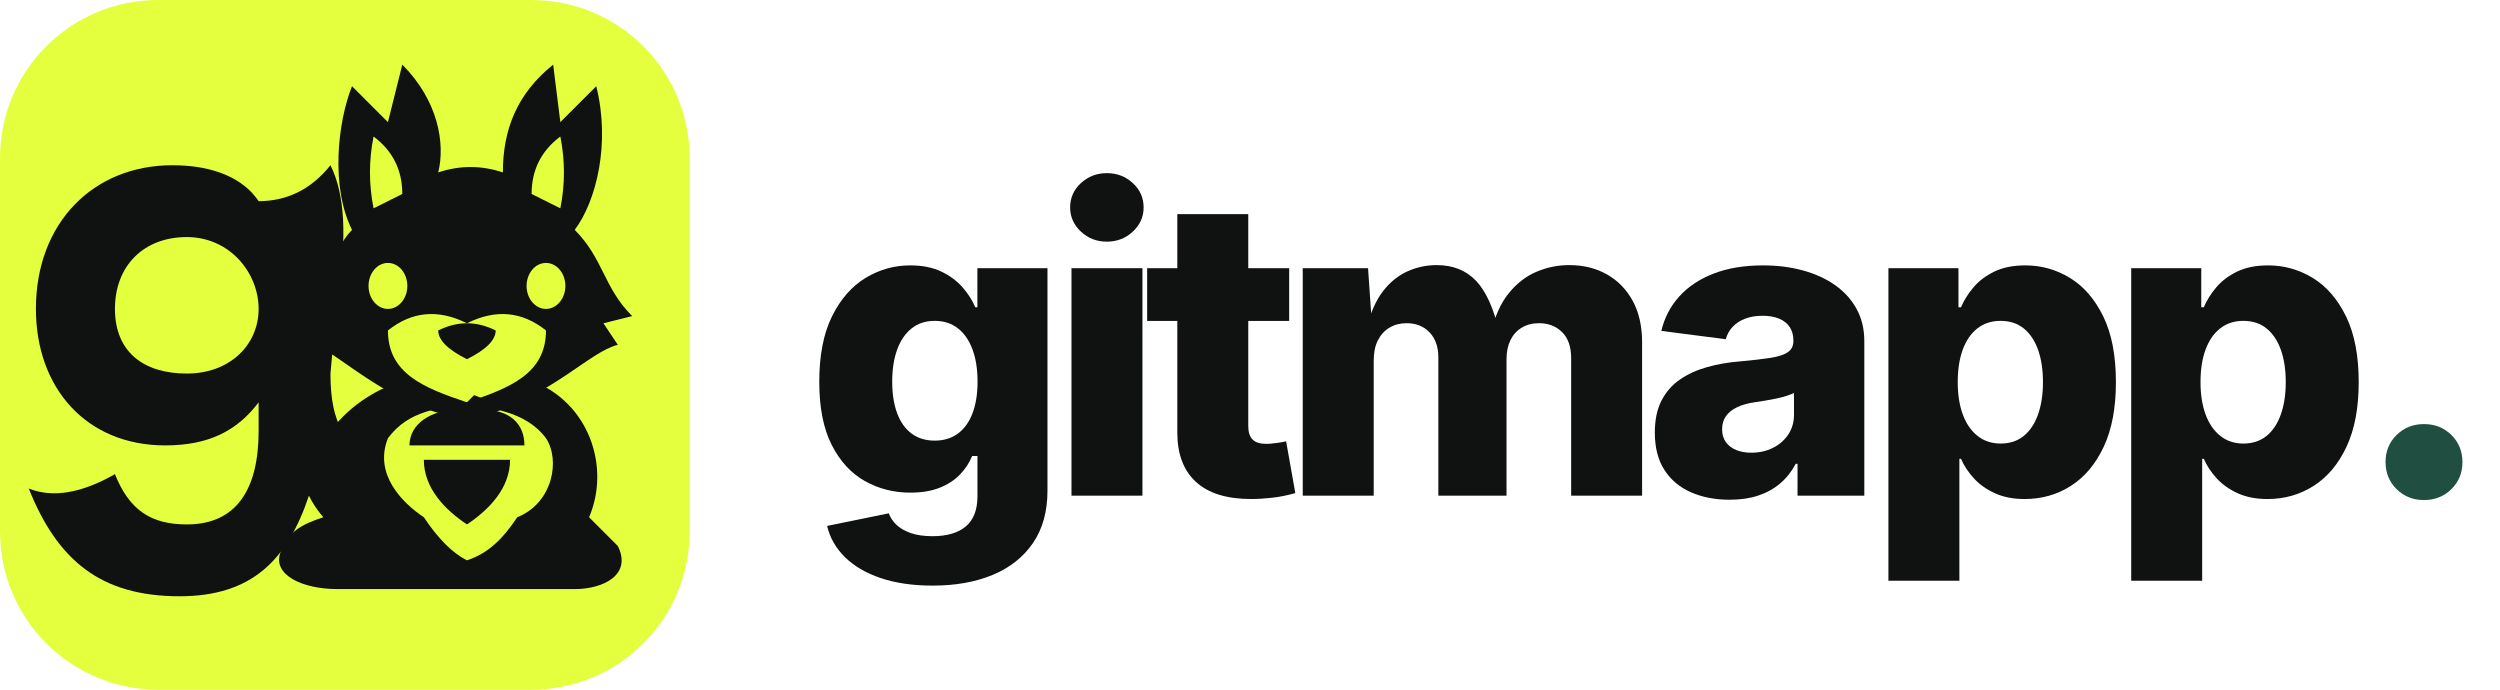
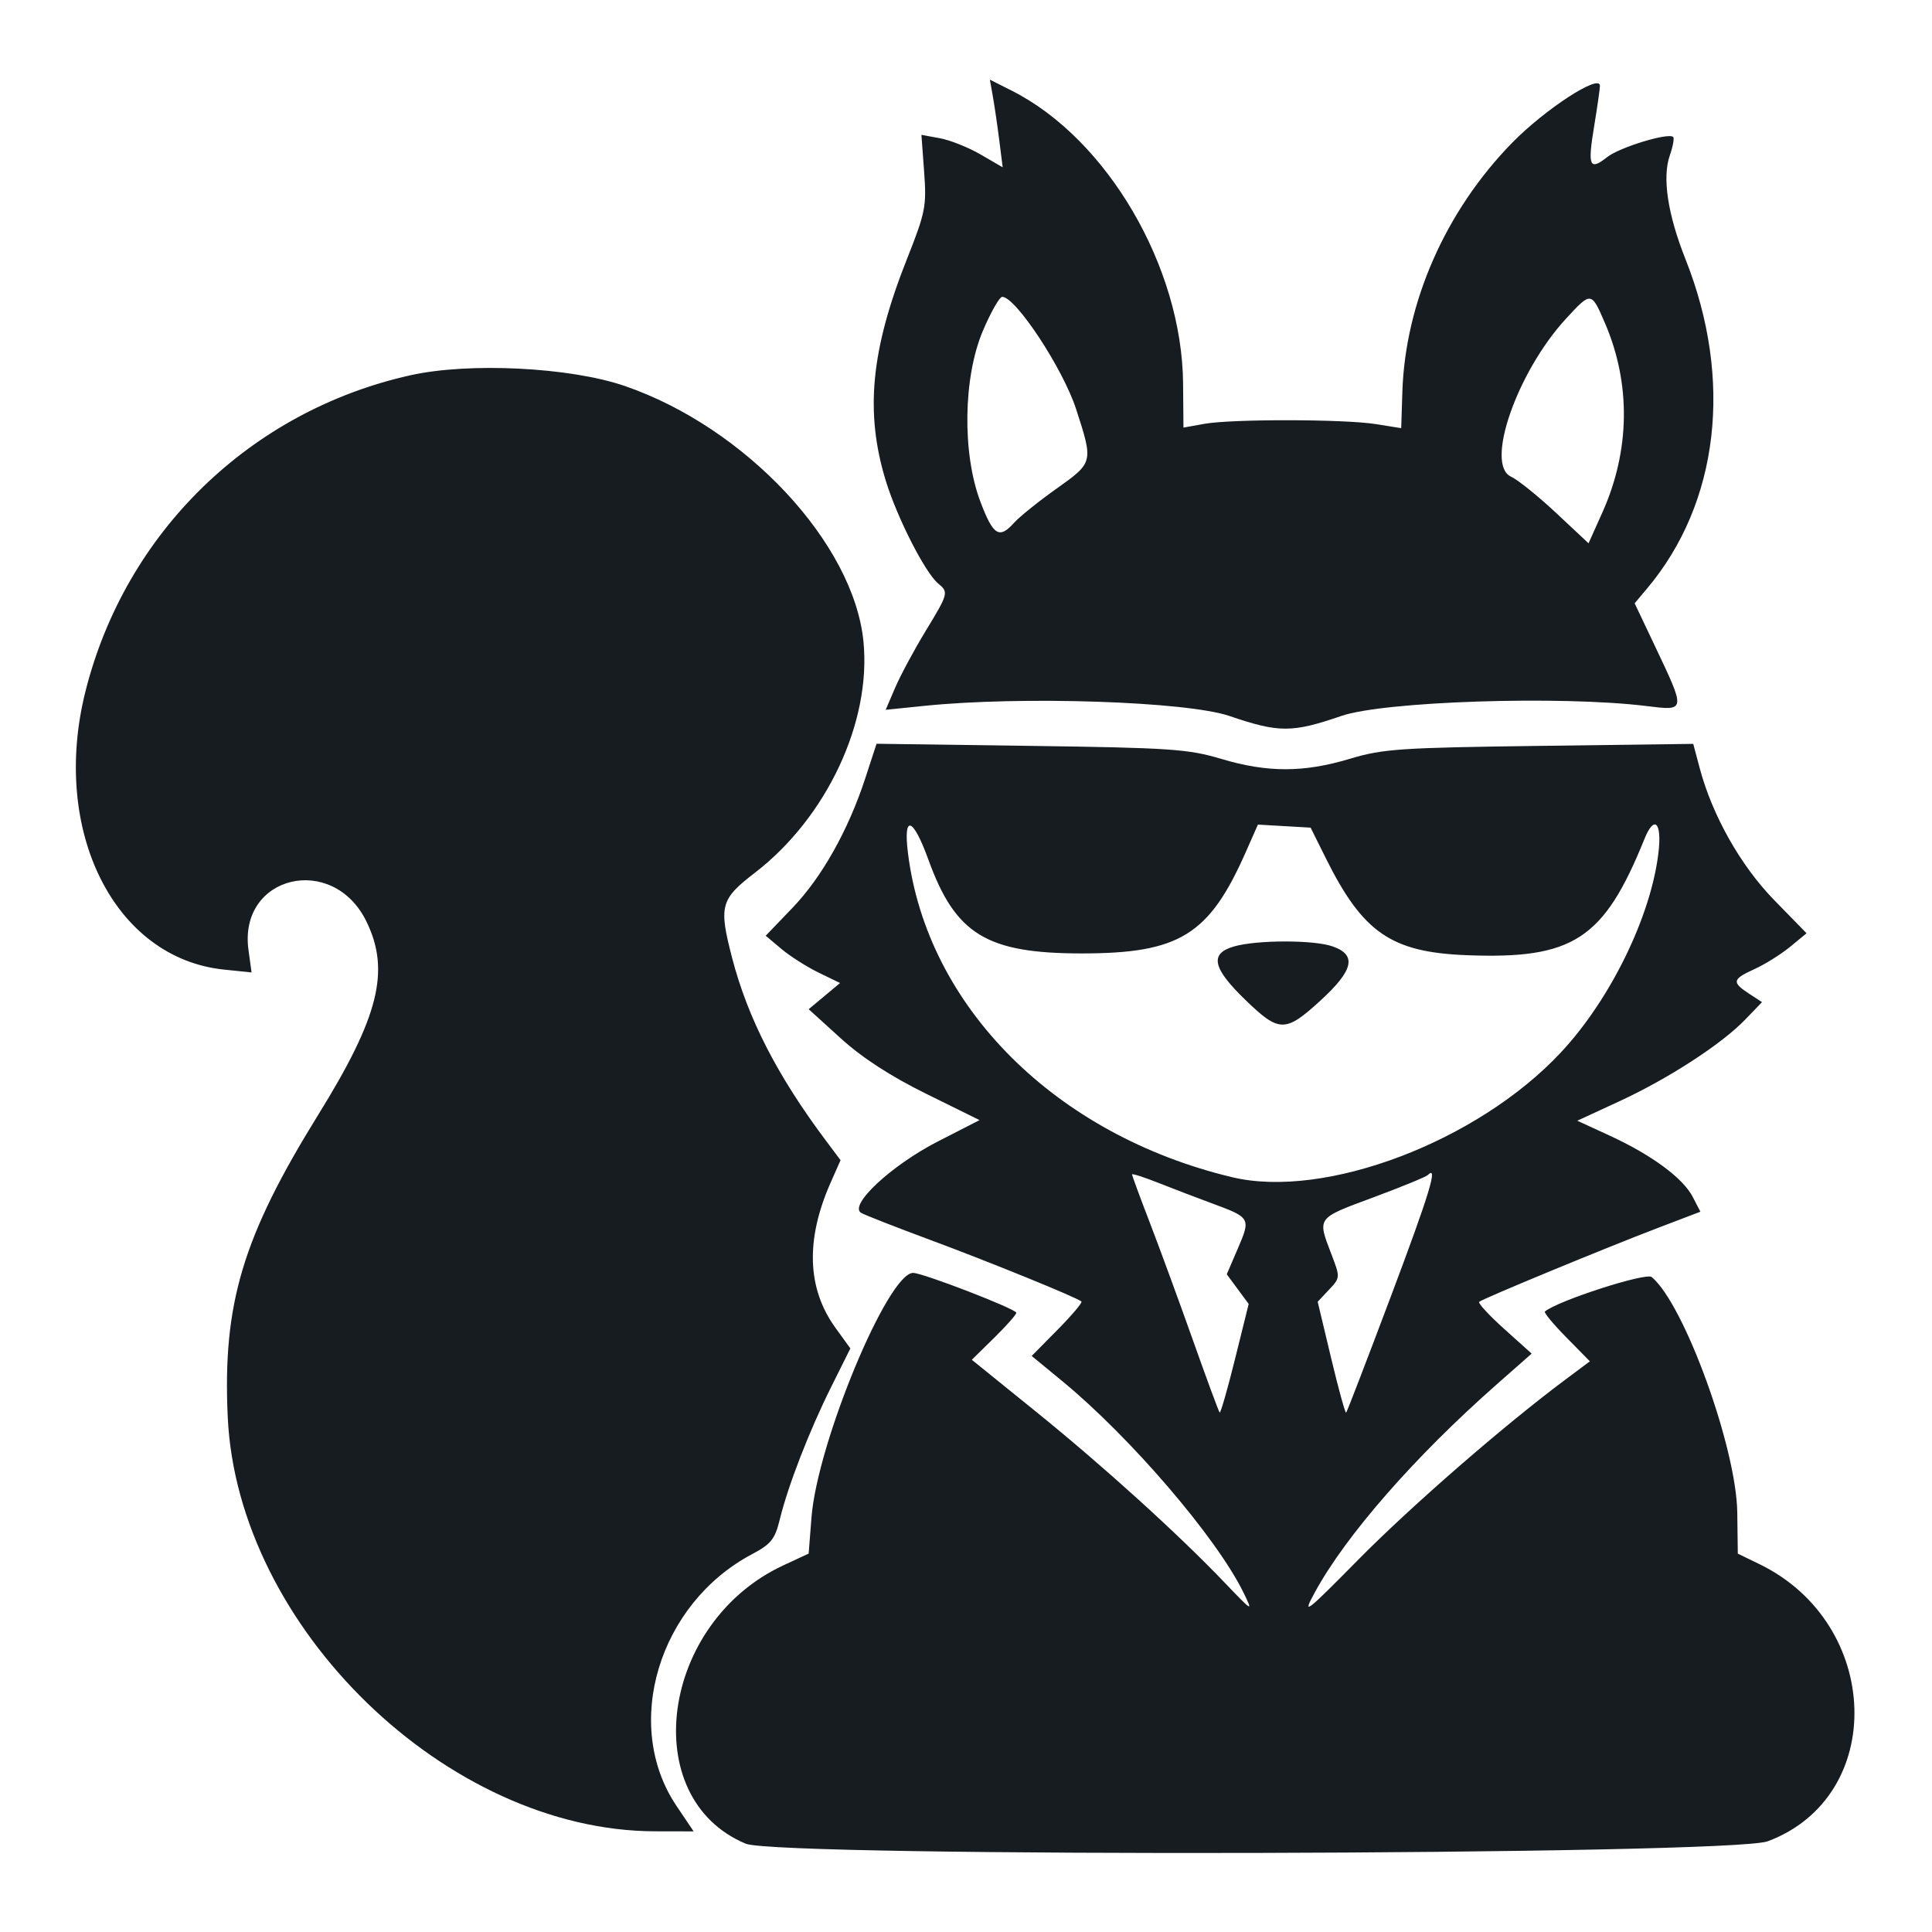
- <svg xmlns="http://www.w3.org/2000/svg" viewBox="0 0 348 96">
-   <rect width="96" height="96" rx="22" fill="#e4ff3d" />
-   <g fill="#101211">
-     <g id="tail">
-       <path fill-rule="evenodd" d="M46 23Q49 29 47 41L46 52C46 59 48 62 53 65L53 76Q46 75 43 69C40 78 35 83 25 83 14 83 8 78 4 68Q9 70 16 66C18 71 21 73 26 73 33 73 36 68 36 60V56C33 60 29 62 23 62 12 62 5 54 5 43 5 31 13 23 24 23 30 23 34 25 36 28Q42 28 46 23ZM26 33C20 33 16 37 16 43S20 52 26 52 36 48 36 43 32 33 26 33Z" />
-     </g>
-     <g id="body">
-       <path fill-rule="evenodd" d="M46 60C49 56 53 54 56 53Q65 60 74 53C82 56 85 65 82 72L86 76C88 80 84 82 80 82H47C42 82 38 80 39 77 40 74 42 73 45 72 43 68 43 64 46 59ZM54 61C52 66 56 70 59 72 61 75 63 77 65 78 68 77 70 75 72 72 77 70 78 64 76 61 73 57 68 57 65 56 61 57 57 57 54 61Z" />
-     </g>
-     <g id="head">
-       <path fill-rule="evenodd" d="M49 32C46 26 47 17 49 12L54 17 56 9C61 14 62 20 61 24 64 23 67 23 70 24 70 18 72 13 77 9L78 17 83 12C85 20 83 28 80 32 84 36 84 40 88 44L84 45 86 48C82 49 77 55 67 58 66 58.5 64.5 58.5 63 58 54 56 48 50 44 48L46 45 42 44C46 40 46 35 49 32ZM56.7 39.8a2.7 3.2 0 1 0-5.4 0 2.7 3.2 0 1 0 5.4 0ZM78.7 39.8a2.7 3.2 0 1 0-5.4 0 2.7 3.2 0 1 0 5.4 0ZM54 46Q59 42 65 45Q71 42 76 46C76 52 71 54 65 56 59 54 54 52 54 46ZM52 19Q56 22 56 27L52 29Q51 24 52 19ZM78 19Q74 22 74 27L78 29Q79 24 78 19Z" />
-       <path d="M61 46Q65 44 69 46 69 48 65 50 61 48 61 46Z" />
-     </g>
-     <g id="acorn">
-       <path fill-rule="evenodd" d="M57 62C57 59 60 57 64 57L66 55 68 55.8 67 57C71 57 73 59 73 62ZM59 64H71C71 68 68 71 65 73 62 71 59 68 59 64Z" />
-     </g>
-   </g>
-   <g color="#101211">
-     <g transform="translate(112 69) scale(0.02832031 -0.02832031)">
-       <path transform="translate(0)" fill="currentColor" d="M630.0 -442Q484.0 -442 374.8 -405.2Q265.7 -368.4 198.5 -302.3Q131.3 -236.2 110.7 -148.6L414.0 -86.6Q424.4 -117.0 451.1 -142.7Q477.9 -168.4 522.0 -183.8Q566.2 -199.1 628.5 -199.1Q735.1 -199.1 792.4 -151.1Q849.6 -103.0 849.6 -3.0V195.1H823.5Q803.0 144.9 763.5 103.9Q724.1 63.0 663.8 39.0Q603.4 15.0 519.8 15.0Q397.2 15.0 295.5 72.4Q193.8 129.8 132.9 250.3Q72.1 370.8 72.1 559.4Q72.1 755.2 135.0 882.0Q197.9 1008.7 299.7 1070.4Q401.5 1132 519.2 1132Q608.2 1132 671.6 1101.8Q734.9 1071.6 776.4 1024.1Q817.8 976.6 839.1 926.1H849.3V1118H1193.8V25.0Q1193.8 -128.9 1122.3 -233.0Q1050.8 -337.0 924.0 -389.5Q797.2 -442 630.0 -442ZM639.4 270.7Q706.5 270.7 753.3 305.1Q800.1 339.4 825.1 404.5Q850.1 469.6 850.1 560.4Q850.1 652.0 825.2 719.0Q800.4 785.9 753.5 822.6Q706.7 859.3 639.4 859.3Q572.2 859.3 525.5 821.9Q478.8 784.5 454.7 717.4Q430.6 650.4 430.6 560.4Q430.6 470.5 454.9 405.3Q479.1 340.1 525.8 305.4Q572.4 270.7 639.4 270.7Z" />
-       <path transform="translate(1196.36)" fill="currentColor" d="M115.4 0V1118H464.2V0ZM289.3 1248.6Q214.7 1248.6 161.8 1298.0Q108.8 1347.5 108.8 1416.8Q108.8 1487.5 161.8 1536.4Q214.7 1585.4 289.3 1585.4Q363.9 1585.4 416.9 1536.5Q470.0 1487.6 470.0 1416.8Q470.0 1347.4 416.9 1298.0Q363.9 1248.6 289.3 1248.6Z" />
-       <path transform="translate(1663.72)" fill="currentColor" d="M718.1 1118V859.1H20V1118ZM168.2 1384H517.0V342.4Q517.0 297.8 538.0 276.3Q559.0 254.7 606.4 254.7Q624.2 254.7 656.7 259.1Q689.3 263.4 703.0 267.4L748.3 12.8Q689.2 -4 634.3 -10.1Q579.4 -16.3 530.0 -16.3Q352.3 -16.3 260.3 67.4Q168.2 151.2 168.2 311.0Z" />
-       <path transform="translate(2333.08)" fill="currentColor" d="M115.4 0V1118H436.4L456.4 828.5H431.7Q457.8 937.0 509.2 1004.1Q560.6 1071.2 629.3 1102.3Q698.1 1133.4 773.9 1133.4Q893.6 1133.4 967.2 1056.2Q1040.8 978.9 1081.1 803.7H1041.9Q1068.7 921.1 1127.0 993.9Q1185.4 1066.7 1263.1 1100.1Q1340.9 1133.4 1425.4 1133.4Q1530.0 1133.4 1610.7 1087.6Q1691.5 1041.8 1737.5 957.2Q1783.4 872.6 1783.4 754V0H1434.7V675.3Q1434.7 759.8 1390.3 803.8Q1345.8 847.8 1277.1 847.8Q1228.0 847.8 1191.7 825.8Q1155.4 803.8 1136.2 764.4Q1117.0 725.0 1117.0 670.7V0H781.9V679.6Q781.9 757.4 738.9 802.6Q695.9 847.8 626.0 847.8Q578.5 847.8 541.9 826.1Q505.3 804.3 484.7 763.7Q464.2 723.1 464.2 664.5V0Z" />
-       <path transform="translate(4119.44)" fill="currentColor" d="M427.7 -19.9Q320.9 -19.9 237.5 16.7Q154.0 53.2 106.8 126.4Q59.6 199.6 59.6 310.4Q59.6 403.4 92.3 467.2Q125.0 531.0 182.8 570.8Q240.6 610.6 315.7 631.8Q390.8 653.0 475.6 659.9Q571.0 668.4 629.1 677.6Q687.2 686.9 713.9 705.8Q740.6 724.7 740.6 758.9V763.4Q740.6 802.2 722.5 829.0Q704.5 855.9 670.8 870.1Q637.0 884.3 588.6 884.3Q540.6 884.3 503.3 870.0Q466.1 855.6 442.0 829.9Q417.9 804.2 408.2 769.0L91.6 810.0Q114.1 905.9 178.7 978.2Q243.4 1050.6 347.7 1091.3Q452.0 1132 592.0 1132Q695.9 1132 786.4 1107.5Q876.9 1083.0 944.9 1035.4Q1012.9 987.8 1051.1 918.4Q1089.3 849.0 1089.3 759.0V0H761.0V156.6H752.1Q721.7 99.3 675.5 60.1Q629.3 20.9 567.6 0.5Q506.0 -19.9 427.7 -19.9ZM533.9 211.3Q592.9 211.3 640.2 235.1Q687.6 258.9 715.6 300.9Q743.6 342.8 743.6 397.9V505.0Q728.8 497.4 706.2 490.3Q683.7 483.2 656.7 477.5Q629.7 471.8 602.7 467.4Q575.7 463.0 551.2 459.3Q499.9 452.0 463.9 434.8Q427.9 417.6 409.1 390.7Q390.3 363.9 390.3 326.5Q390.3 289.0 408.9 263.3Q427.5 237.6 459.8 224.4Q492.0 211.3 533.9 211.3Z" />
-       <path transform="translate(5211.8)" fill="currentColor" d="M115.4 -418V1118H459.7V926.1H472.1Q493.4 976.6 533.4 1024.0Q573.5 1071.4 636.4 1101.7Q699.2 1132 788.5 1132Q906.4 1132 1007.6 1070.4Q1108.8 1008.7 1171.2 881.5Q1233.6 754.3 1233.6 557.5Q1233.6 368.1 1173.6 240.4Q1113.6 112.7 1012.0 48.1Q910.5 -16.4 785.7 -16.4Q701.0 -16.4 638.6 12.1Q576.3 40.6 535.2 85.6Q494.1 130.6 472.1 181.4H464.2V-418ZM666.7 256.3Q734.5 256.3 780.7 293.8Q826.8 331.3 850.9 399.5Q875.0 467.6 875.0 558Q875.0 648.9 851.1 716.6Q827.1 784.2 780.9 821.8Q734.7 859.3 666.7 859.3Q600.2 859.3 553.0 822.5Q505.8 785.7 480.9 718.3Q456.1 650.8 456.1 558Q456.1 466.7 481.1 399.0Q506.0 331.4 553.4 293.9Q600.7 256.3 666.7 256.3Z" />
-       <path transform="translate(6405.16)" fill="currentColor" d="M115.4 -418V1118H459.7V926.1H472.1Q493.4 976.6 533.4 1024.0Q573.5 1071.4 636.4 1101.7Q699.2 1132 788.5 1132Q906.4 1132 1007.6 1070.4Q1108.8 1008.7 1171.2 881.5Q1233.6 754.3 1233.6 557.5Q1233.6 368.1 1173.6 240.4Q1113.6 112.7 1012.0 48.1Q910.5 -16.4 785.7 -16.4Q701.0 -16.4 638.6 12.1Q576.3 40.6 535.2 85.6Q494.1 130.6 472.1 181.4H464.2V-418ZM666.7 256.3Q734.5 256.3 780.7 293.8Q826.8 331.3 850.9 399.5Q875.0 467.6 875.0 558Q875.0 648.9 851.1 716.6Q827.1 784.2 780.9 821.8Q734.7 859.3 666.7 859.3Q600.2 859.3 553.0 822.5Q505.8 785.7 480.9 718.3Q456.1 650.8 456.1 558Q456.1 466.7 481.1 399.0Q506.0 331.4 553.4 293.9Q600.7 256.3 666.7 256.3Z" />
-       <path transform="translate(7598.52)" fill="#204e40" d="M361.1 -21.4Q280.8 -21.4 226.5 32.2Q172.2 85.8 172.2 165.3Q172.2 244.9 226.5 298.4Q280.8 352.0 361.1 352.0Q441.4 352.0 495.8 298.4Q550.1 244.9 550.1 165.3Q550.1 85.8 495.8 32.2Q441.4 -21.4 361.1 -21.4Z" />
-     </g>
+ <svg xmlns="http://www.w3.org/2000/svg" viewBox="0 0 96 96" fill="#171c21">
+   <g id="agent">
+     <path transform="scale(.25)" fill-rule="evenodd" d="M 197.338 19.165 C 197.664 20.999, 198.237 24.920, 198.611 27.878 L 199.292 33.255 194.896 30.702 C 192.478 29.298, 188.844 27.846, 186.820 27.476 L 183.139 26.804 183.679 34.152 C 184.183 41.002, 183.951 42.178, 180.256 51.500 C 173.082 69.601, 171.900 81.934, 176.040 95.500 C 178.288 102.865, 183.862 113.810, 186.464 115.970 C 188.581 117.727, 188.527 117.929, 183.906 125.535 C 181.654 129.242, 178.962 134.256, 177.924 136.677 L 176.037 141.080 183.768 140.290 C 203.056 138.319, 235.885 139.414, 244.378 142.312 C 254.212 145.667, 256.808 145.665, 266.622 142.294 C 275.084 139.388, 310.273 138.241, 327.175 140.322 C 335.147 141.303, 335.126 141.459, 328.835 128.204 L 324.899 119.909 327.357 116.987 C 341.669 99.979, 344.526 75.480, 334.995 51.488 C 331.464 42.598, 330.358 35.281, 331.884 30.902 C 332.503 29.128, 332.806 27.473, 332.558 27.225 C 331.642 26.308, 321.938 29.261, 319.459 31.211 C 315.915 33.999, 315.527 33.088, 316.851 25.075 C 317.483 21.247, 318 17.631, 318 17.041 C 318 14.594, 307.054 21.719, 300.500 28.431 C 287.300 41.950, 279.294 60.142, 278.729 77.906 L 278.500 85.099 273.500 84.299 C 267.201 83.292, 244.855 83.256, 239.359 84.244 L 235.219 84.989 235.148 76.244 C 234.960 53.065, 220.079 27.608, 201.123 18.039 L 196.745 15.829 197.338 19.165 M 195.363 65.735 C 191.435 74.977, 191.216 90.118, 194.872 99.750 C 197.422 106.468, 198.617 107.201, 201.595 103.868 C 202.643 102.696, 206.425 99.658, 210 97.118 C 217.326 91.913, 217.325 91.919, 213.884 81.310 C 211.283 73.289, 201.880 59, 199.202 59 C 198.665 59, 196.937 62.031, 195.363 65.735 M 311.279 63.313 C 301.527 73.893, 295.093 92.355, 300.328 94.739 C 301.670 95.351, 305.686 98.581, 309.252 101.916 L 315.735 107.982 318.482 101.861 C 323.998 89.568, 324.184 76.273, 319.008 64.239 C 316.286 57.912, 316.260 57.909, 311.279 63.313 M 81.561 74.589 C 49.729 81.693, 24.919 105.829, 16.987 137.410 C 10.041 165.061, 22.688 190.461, 44.522 192.714 L 50 193.280 49.387 188.808 C 47.351 173.953, 66.205 169.463, 72.863 183.218 C 77.589 192.980, 75.300 202.122, 63.269 221.541 C 48.217 245.835, 44.226 259.161, 45.265 281.646 C 47.198 323.476, 88.893 363.906, 130.182 363.985 L 137.865 364 134.452 358.928 C 123.645 342.869, 130.877 318.770, 149.462 308.911 C 153.247 306.903, 154.027 305.931, 154.979 302.036 C 156.633 295.271, 160.815 284.476, 165.159 275.754 L 169.018 268.008 166.065 263.931 C 160.406 256.119, 160.078 246.395, 165.089 235.065 L 167.066 230.597 164.036 226.549 C 154.507 213.814, 148.630 202.355, 145.536 190.478 C 142.826 180.072, 143.174 178.752, 150.028 173.478 C 164.296 162.500, 173.207 143.522, 171.619 127.500 C 169.681 107.960, 148.196 84.965, 124.166 76.713 C 113.302 72.982, 93.244 71.982, 81.561 74.589 M 171.986 154.664 C 168.601 165.023, 163.348 174.369, 157.477 180.479 L 152.190 185.982 155.313 188.610 C 157.031 190.055, 160.356 192.170, 162.701 193.310 L 166.967 195.382 163.849 197.985 L 160.731 200.588 167.115 206.384 C 171.379 210.254, 177.020 213.915, 184.097 217.404 L 194.694 222.630 186.433 226.860 C 177.144 231.616, 168.567 239.619, 171.187 241.085 C 171.995 241.537, 178.247 243.981, 185.078 246.515 C 196.729 250.836, 213.956 257.854, 214.941 258.680 C 215.184 258.883, 213.059 261.402, 210.220 264.278 L 205.057 269.506 211.129 274.503 C 224.698 285.668, 241.815 305.635, 247.134 316.500 C 249.081 320.477, 249.059 320.465, 243.431 314.580 C 234.079 304.800, 219.260 291.375, 205.827 280.513 L 193.154 270.265 197.577 265.924 C 200.010 263.537, 202 261.288, 202 260.927 C 202 260.176, 183.434 253, 181.490 253 C 176.476 253, 162.440 286.789, 161.284 301.643 L 160.728 308.786 155.664 311.143 C 131.250 322.507, 126.553 357.397, 148.218 366.447 C 154.804 369.198, 343.913 368.753, 351.355 365.968 C 375.094 357.087, 374.072 322.726, 349.718 310.894 L 345.402 308.797 345.298 300.648 C 345.134 287.780, 334.744 259.182, 328.286 253.822 C 327.139 252.871, 309.586 258.537, 307.060 260.674 C 306.818 260.879, 308.732 263.189, 311.312 265.809 L 316.002 270.571 311.064 274.258 C 298.844 283.382, 280.549 299.288, 270.056 309.912 C 259.338 320.765, 258.785 321.183, 261.330 316.500 C 267.462 305.217, 281.210 289.494, 297.463 275.176 L 304.427 269.041 298.963 264.127 C 295.959 261.424, 293.725 259.003, 294 258.748 C 294.656 258.138, 319.213 247.986, 329.734 243.976 L 337.967 240.837 336.448 237.899 C 334.515 234.161, 328.298 229.568, 320 225.745 L 313.500 222.751 321.807 218.915 C 331.600 214.392, 342.157 207.544, 346.856 202.668 L 350.213 199.185 347.606 197.478 C 344.163 195.221, 344.303 194.620, 348.750 192.599 C 350.813 191.661, 353.978 189.680, 355.785 188.195 L 359.069 185.495 352.656 178.923 C 345.968 172.068, 340.341 162.106, 337.830 152.676 L 336.545 147.851 306.023 148.249 C 278.241 148.611, 274.850 148.843, 268.263 150.824 C 259.113 153.575, 251.911 153.579, 242.737 150.837 C 236.176 148.875, 232.640 148.634, 204.860 148.251 L 174.220 147.828 171.986 154.664 M 180.468 169.587 C 184.278 200.086, 209.786 225.582, 244.886 233.977 C 263.375 238.398, 293.672 226.905, 310.231 209.188 C 320.084 198.646, 328.143 182.144, 329.634 169.458 C 330.345 163.409, 328.802 161.909, 326.846 166.750 C 318.774 186.737, 312.685 190.702, 291.381 189.846 C 276.523 189.249, 270.873 185.353, 263.561 170.662 L 260.495 164.500 255.258 164.198 L 250.021 163.896 247.578 169.420 C 240.307 185.860, 234.402 189.500, 215 189.500 C 196.110 189.500, 189.902 185.709, 184.540 170.902 C 181.457 162.387, 179.489 161.751, 180.468 169.587 M 245.250 188.119 C 240.379 189.525, 240.986 192.405, 247.479 198.693 C 254.249 205.251, 255.452 205.267, 262.419 198.900 C 269.045 192.844, 269.731 189.799, 264.851 188.098 C 261.097 186.789, 249.813 186.801, 245.250 188.119 M 225 233.429 C 225 233.649, 226.616 238.030, 228.592 243.164 C 230.567 248.299, 234.411 258.781, 237.133 266.457 C 239.854 274.134, 242.232 280.565, 242.416 280.749 C 242.600 280.933, 243.973 276.153, 245.468 270.127 L 248.186 259.171 246.006 256.223 L 243.827 253.274 246.060 248.083 C 248.613 242.149, 248.524 241.993, 241 239.219 C 237.975 238.104, 233.137 236.255, 230.250 235.110 C 227.363 233.966, 225 233.209, 225 233.429 M 283.785 233.549 C 283.414 233.919, 278.473 235.944, 272.805 238.047 C 261.649 242.187, 261.822 241.952, 264.602 249.218 C 266.401 253.919, 266.400 253.946, 264.154 256.336 L 261.900 258.735 264.568 269.916 C 266.036 276.065, 267.380 280.953, 267.556 280.777 C 267.732 280.602, 271.746 270.169, 276.476 257.593 C 284.179 237.113, 285.908 231.425, 283.785 233.549" />
  </g>
</svg>
